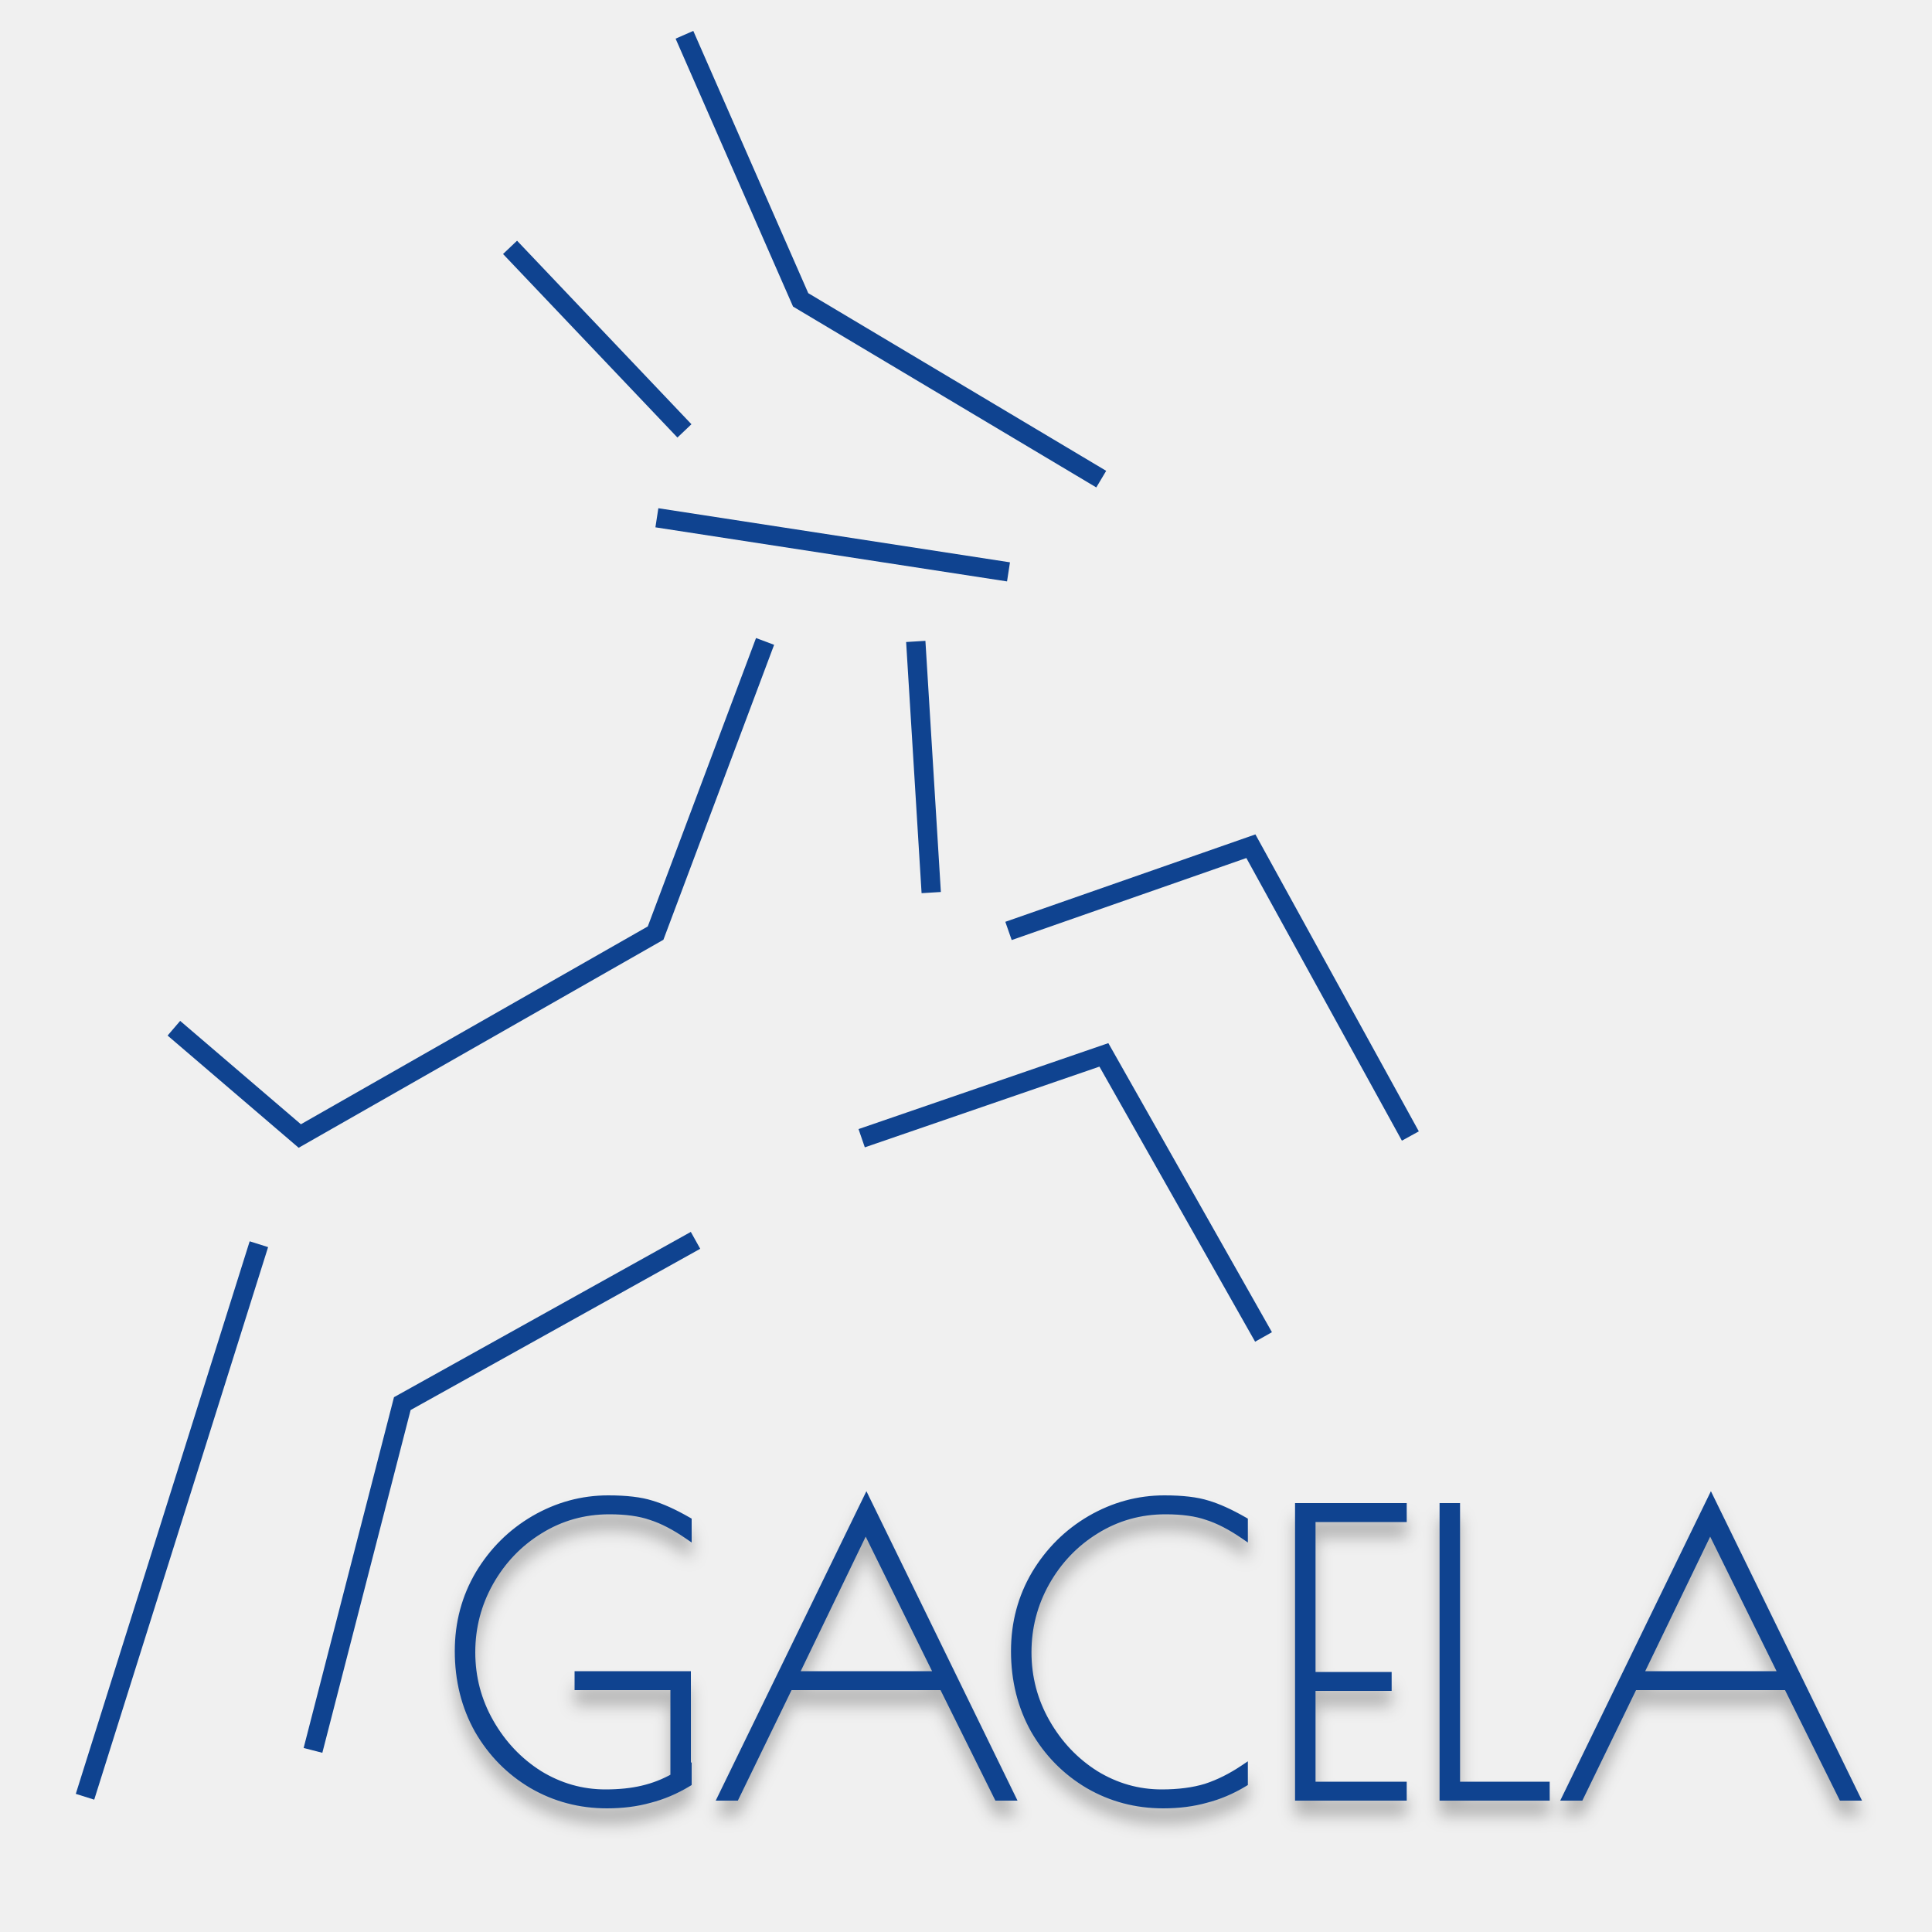
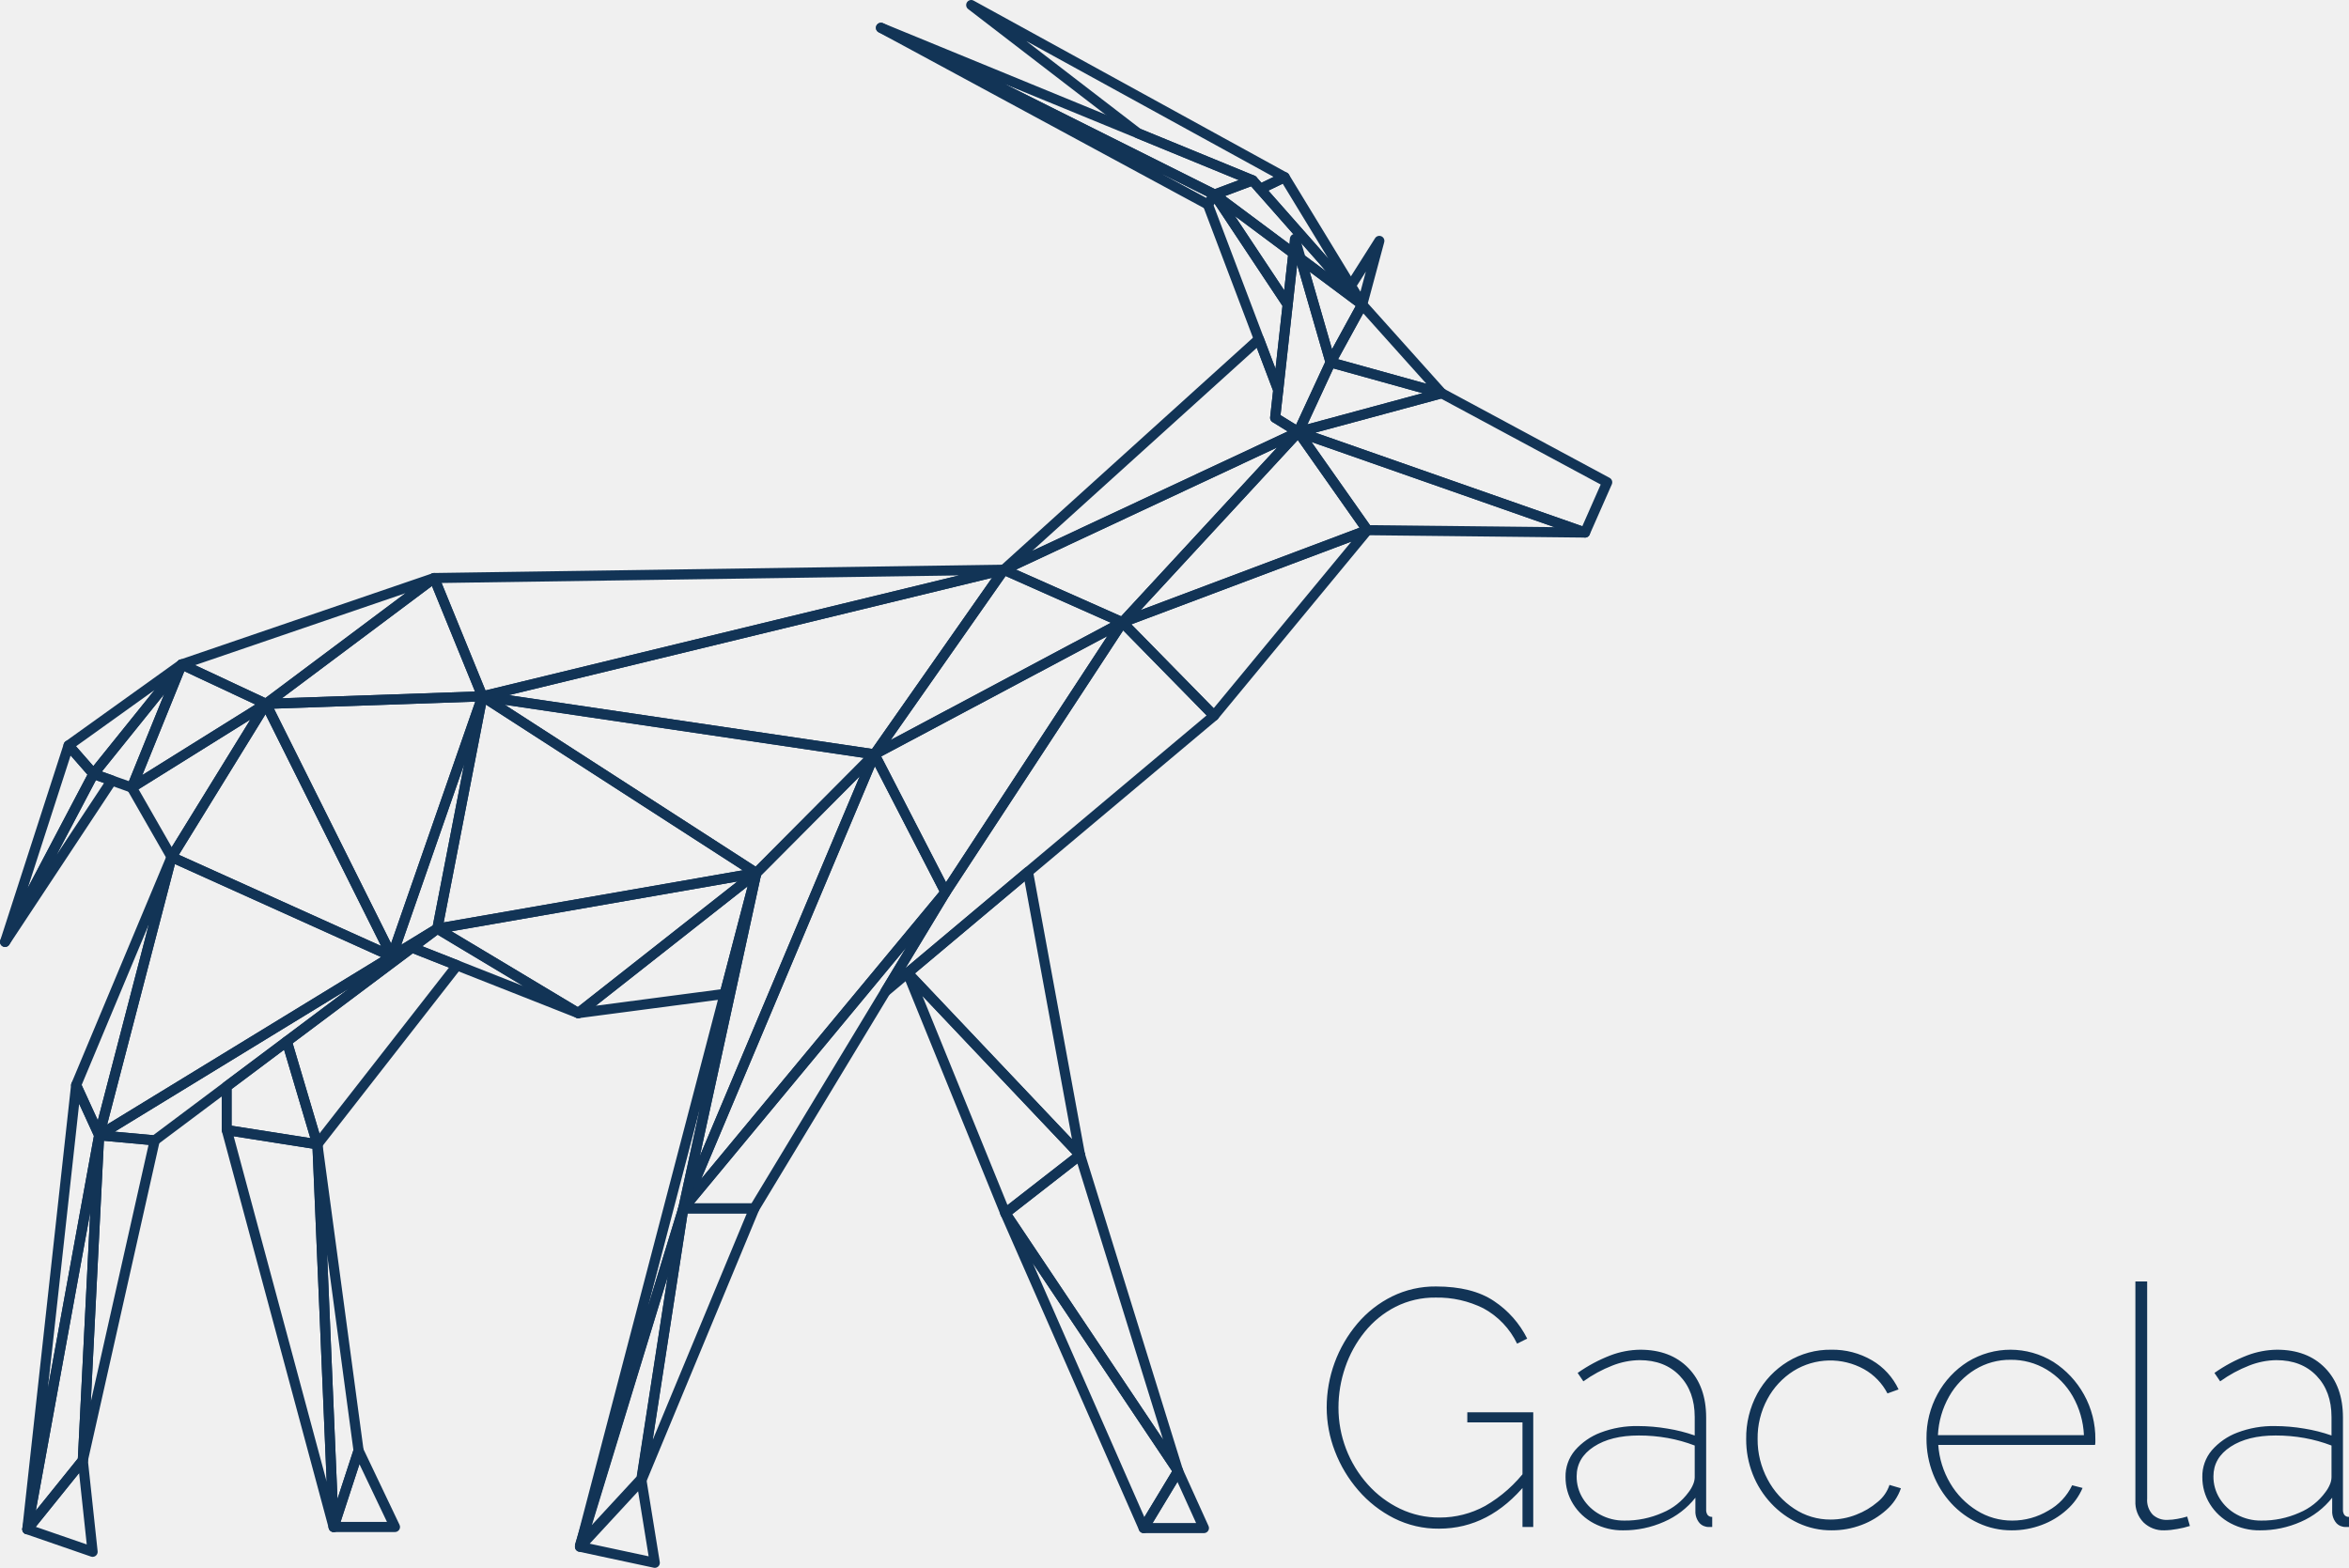
- <svg xmlns="http://www.w3.org/2000/svg" width="500" height="500" viewBox="0 0 500 500" fill="none">
-   <g clip-path="url(#clip0)">
-     <path d="M132 64.016L177.133 111.514M177.133 9L207.211 77.607L285 124" stroke="#0F4390" stroke-width="5" />
-     <path d="M170 134L261 148" stroke="#0F4390" stroke-width="5" />
-     <path d="M261 240.924L323.729 219L365 294" stroke="#0F4390" stroke-width="5" />
-     <path d="M223 294.568L285.685 273L327 346" stroke="#0F4390" stroke-width="5" />
-     <path d="M180 321L104.116 363.253L81 453" stroke="#0F4390" stroke-width="5" />
-     <path d="M67 322L22 465" stroke="#0F4390" stroke-width="5" />
-     <path d="M198 166L169.667 241.487L77.583 294L45 266.103" stroke="#0F4390" stroke-width="5" />
-     <g filter="url(#filter0_d)">
-       <path d="M157.7 390.9C151.1 390.9 145.067 392.6 139.6 396C134.2 399.333 129.9 403.833 126.7 409.5C123.567 415.1 122 421.133 122 427.6C122 434.133 123.6 440.2 126.8 445.8C130 451.4 134.233 455.867 139.5 459.2C144.833 462.467 150.567 464.1 156.7 464.1C160.3 464.1 163.5 463.767 166.3 463.1C169.167 462.433 171.9 461.367 174.5 459.9V436.4H149.7V433.5H177.8V457.8L178 457.7V461.4C174.8 463.333 171.5 464.733 168.1 465.6C164.767 466.533 161.1 467 157.1 467C150.1 467 143.667 465.3 137.8 461.9C131.933 458.433 127.267 453.7 123.8 447.7C120.4 441.633 118.7 434.833 118.7 427.3C118.7 420.033 120.467 413.4 124 407.4C127.6 401.4 132.367 396.667 138.3 393.2C144.3 389.733 150.667 388 157.4 388C162.067 388 165.767 388.433 168.5 389.3C171.233 390.1 174.4 391.533 178 393.6V397.3C174.6 394.967 171.433 393.333 168.5 392.4C165.633 391.4 162.033 390.9 157.7 390.9ZM261.729 465H258.229L244.029 436.4H204.229L190.329 465H186.829L224.229 388.2L261.729 465ZM242.829 433.5L224.029 395.4L205.629 433.5H242.829ZM301.045 467C294.045 467 287.612 465.3 281.745 461.9C275.879 458.433 271.212 453.7 267.745 447.7C264.345 441.633 262.645 434.833 262.645 427.3C262.645 420.033 264.412 413.4 267.945 407.4C271.545 401.4 276.312 396.667 282.245 393.2C288.245 389.733 294.612 388 301.345 388C306.012 388 309.712 388.433 312.445 389.3C315.179 390.1 318.345 391.533 321.945 393.6V397.3C318.545 394.967 315.379 393.333 312.445 392.4C309.579 391.4 305.979 390.9 301.645 390.9C295.045 390.9 289.012 392.6 283.545 396C278.145 399.333 273.845 403.833 270.645 409.5C267.512 415.1 265.945 421.133 265.945 427.6C265.945 434.133 267.545 440.2 270.745 445.8C273.945 451.4 278.179 455.867 283.445 459.2C288.779 462.467 294.512 464.1 300.645 464.1C305.045 464.1 308.879 463.6 312.145 462.6C315.412 461.533 318.679 459.9 321.945 457.7V461.4C318.745 463.333 315.445 464.733 312.045 465.6C308.712 466.533 305.045 467 301.045 467ZM336.158 390H363.058V392.9H339.458V433.7H359.158V436.6H339.458V462.1H363.058V465H336.158V390ZM373.56 390H376.86V462.1H400.06V465H373.56V390ZM480.284 465H476.784L462.584 436.4H422.784L408.884 465H405.384L442.784 388.2L480.284 465ZM461.384 433.5L442.584 395.4L424.184 433.5H461.384Z" fill="#0F4390" />
-       <path d="M139.6 396L140.125 396.851L140.128 396.849L139.6 396ZM126.7 409.5L125.829 409.008L125.827 409.012L126.7 409.5ZM126.8 445.8L125.932 446.296L125.932 446.296L126.8 445.8ZM139.5 459.2L138.965 460.045L138.971 460.049L138.978 460.053L139.5 459.2ZM166.3 463.1L166.073 462.126L166.068 462.127L166.3 463.1ZM174.5 459.9L174.991 460.771L175.5 460.484V459.9H174.5ZM174.5 436.4H175.5V435.4H174.5V436.4ZM149.7 436.4H148.7V437.4H149.7V436.4ZM149.7 433.5V432.5H148.7V433.5H149.7ZM177.8 433.5H178.8V432.5H177.8V433.5ZM177.8 457.8H176.8V459.418L178.247 458.694L177.8 457.8ZM178 457.7H179V456.082L177.553 456.806L178 457.7ZM178 461.4L178.517 462.256L179 461.964V461.4H178ZM168.1 465.6L167.853 464.631L167.842 464.634L167.83 464.637L168.1 465.6ZM137.8 461.9L137.291 462.761L137.299 462.765L137.8 461.9ZM123.8 447.7L122.928 448.189L122.934 448.2L123.8 447.7ZM124 407.4L123.142 406.885L123.138 406.893L124 407.4ZM138.3 393.2L137.8 392.334L137.796 392.337L138.3 393.2ZM168.5 389.3L168.198 390.253L168.208 390.257L168.219 390.26L168.5 389.3ZM178 393.6H179V393.021L178.498 392.733L178 393.6ZM178 397.3L177.434 398.125L179 399.199V397.3H178ZM168.5 392.4L168.171 393.344L168.184 393.349L168.197 393.353L168.5 392.4ZM157.7 389.9C150.918 389.9 144.701 391.65 139.072 395.151L140.128 396.849C145.432 393.55 151.282 391.9 157.7 391.9V389.9ZM139.075 395.149C133.527 398.573 129.11 403.199 125.829 409.008L127.571 409.992C130.69 404.468 134.873 400.093 140.125 396.851L139.075 395.149ZM125.827 409.012C122.61 414.762 121 420.964 121 427.6H123C123 421.303 124.524 415.438 127.573 409.988L125.827 409.012ZM121 427.6C121 434.305 122.644 440.543 125.932 446.296L127.668 445.304C124.556 439.857 123 433.962 123 427.6H121ZM125.932 446.296C129.21 452.033 133.556 456.621 138.965 460.045L140.035 458.355C134.911 455.112 130.79 450.767 127.668 445.304L125.932 446.296ZM138.978 460.053C144.465 463.414 150.379 465.1 156.7 465.1V463.1C150.755 463.1 145.202 461.52 140.022 458.347L138.978 460.053ZM156.7 465.1C160.359 465.1 163.64 464.761 166.532 464.073L166.068 462.127C163.36 462.772 160.241 463.1 156.7 463.1V465.1ZM166.527 464.074C169.487 463.385 172.31 462.284 174.991 460.771L174.009 459.029C171.49 460.45 168.846 461.481 166.073 462.126L166.527 464.074ZM175.5 459.9V436.4H173.5V459.9H175.5ZM174.5 435.4H149.7V437.4H174.5V435.4ZM150.7 436.4V433.5H148.7V436.4H150.7ZM149.7 434.5H177.8V432.5H149.7V434.5ZM176.8 433.5V457.8H178.8V433.5H176.8ZM178.247 458.694L178.447 458.594L177.553 456.806L177.353 456.906L178.247 458.694ZM177 457.7V461.4H179V457.7H177ZM177.483 460.544C174.361 462.43 171.152 463.79 167.853 464.631L168.347 466.569C171.848 465.677 175.239 464.237 178.517 462.256L177.483 460.544ZM167.83 464.637C164.597 465.542 161.023 466 157.1 466V468C161.177 468 164.936 467.524 168.37 466.563L167.83 464.637ZM157.1 466C150.27 466 144.011 464.344 138.301 461.035L137.299 462.765C143.323 466.256 149.93 468 157.1 468V466ZM138.309 461.039C132.593 457.661 128.048 453.053 124.666 447.2L122.934 448.2C126.485 454.347 131.274 459.205 137.291 462.761L138.309 461.039ZM124.672 447.211C121.363 441.306 119.7 434.677 119.7 427.3H117.7C117.7 434.99 119.437 441.961 122.928 448.189L124.672 447.211ZM119.7 427.3C119.7 420.204 121.423 413.747 124.862 407.907L123.138 406.893C119.51 413.053 117.7 419.863 117.7 427.3H119.7ZM124.857 407.914C128.373 402.056 133.019 397.444 138.804 394.063L137.796 392.337C131.714 395.89 126.827 400.744 123.143 406.886L124.857 407.914ZM138.8 394.066C144.653 390.684 150.848 389 157.4 389V387C150.486 387 143.947 388.782 137.8 392.334L138.8 394.066ZM157.4 389C162.02 389 165.604 389.431 168.198 390.253L168.802 388.347C165.929 387.436 162.113 387 157.4 387V389ZM168.219 390.26C170.851 391.03 173.942 392.424 177.502 394.467L178.498 392.733C174.858 390.643 171.616 389.17 168.781 388.34L168.219 390.26ZM177 393.6V397.3H179V393.6H177ZM178.566 396.475C175.111 394.104 171.855 392.418 168.803 391.447L168.197 393.353C171.011 394.248 174.089 395.829 177.434 398.125L178.566 396.475ZM168.829 391.456C165.822 390.407 162.102 389.9 157.7 389.9V391.9C161.965 391.9 165.445 392.393 168.171 393.344L168.829 391.456ZM261.729 465V466H263.33L262.628 464.561L261.729 465ZM258.229 465L257.333 465.445L257.609 466H258.229V465ZM244.029 436.4L244.925 435.955L244.649 435.4H244.029V436.4ZM204.229 436.4V435.4H203.603L203.33 435.963L204.229 436.4ZM190.329 465V466H190.955L191.228 465.437L190.329 465ZM186.829 465L185.93 464.562L185.23 466H186.829V465ZM224.229 388.2L225.128 387.761L224.228 385.918L223.33 387.762L224.229 388.2ZM242.829 433.5V434.5H244.437L243.726 433.057L242.829 433.5ZM224.029 395.4L224.926 394.957L224.019 393.121L223.128 394.965L224.029 395.4ZM205.629 433.5L204.728 433.065L204.035 434.5H205.629V433.5ZM261.729 464H258.229V466H261.729V464ZM259.125 464.555L244.925 435.955L243.133 436.845L257.333 465.445L259.125 464.555ZM244.029 435.4H204.229V437.4H244.029V435.4ZM203.33 435.963L189.43 464.563L191.228 465.437L205.128 436.837L203.33 435.963ZM190.329 464H186.829V466H190.329V464ZM187.728 465.438L225.128 388.638L223.33 387.762L185.93 464.562L187.728 465.438ZM223.33 388.639L260.83 465.439L262.628 464.561L225.128 387.761L223.33 388.639ZM243.726 433.057L224.926 394.957L223.132 395.842L241.932 433.942L243.726 433.057ZM223.128 394.965L204.728 433.065L206.529 433.935L224.929 395.835L223.128 394.965ZM205.629 434.5H242.829V432.5H205.629V434.5ZM281.745 461.9L281.237 462.761L281.244 462.765L281.745 461.9ZM267.745 447.7L266.873 448.189L266.879 448.2L267.745 447.7ZM267.945 407.4L267.088 406.885L267.084 406.893L267.945 407.4ZM282.245 393.2L281.745 392.334L281.741 392.337L282.245 393.2ZM312.445 389.3L312.143 390.253L312.154 390.257L312.164 390.26L312.445 389.3ZM321.945 393.6H322.945V393.021L322.443 392.733L321.945 393.6ZM321.945 397.3L321.379 398.125L322.945 399.199V397.3H321.945ZM312.445 392.4L312.116 393.344L312.129 393.349L312.142 393.353L312.445 392.4ZM283.545 396L284.071 396.851L284.073 396.849L283.545 396ZM270.645 409.5L269.775 409.008L269.773 409.012L270.645 409.5ZM270.745 445.8L269.877 446.296L269.877 446.296L270.745 445.8ZM283.445 459.2L282.911 460.045L282.917 460.049L282.923 460.053L283.445 459.2ZM312.145 462.6L312.438 463.556L312.447 463.553L312.456 463.551L312.145 462.6ZM321.945 457.7H322.945V455.821L321.387 456.871L321.945 457.7ZM321.945 461.4L322.462 462.256L322.945 461.964V461.4H321.945ZM312.045 465.6L311.798 464.631L311.787 464.634L311.776 464.637L312.045 465.6ZM301.045 466C294.215 466 287.956 464.344 282.247 461.035L281.244 462.765C287.268 466.256 293.875 468 301.045 468V466ZM282.254 461.039C276.538 457.661 271.993 453.053 268.611 447.2L266.879 448.2C270.431 454.347 275.219 459.205 281.237 462.761L282.254 461.039ZM268.618 447.211C265.308 441.306 263.645 434.677 263.645 427.3H261.645C261.645 434.99 263.382 441.961 266.873 448.189L268.618 447.211ZM263.645 427.3C263.645 420.204 265.368 413.747 268.807 407.907L267.084 406.893C263.456 413.053 261.645 419.863 261.645 427.3H263.645ZM268.803 407.914C272.318 402.056 276.964 397.444 282.75 394.063L281.741 392.337C275.66 395.89 270.773 400.744 267.088 406.886L268.803 407.914ZM282.746 394.066C288.598 390.684 294.793 389 301.345 389V387C294.431 387 287.892 388.782 281.745 392.334L282.746 394.066ZM301.345 389C305.965 389 309.549 389.431 312.143 390.253L312.748 388.347C309.875 387.436 306.059 387 301.345 387V389ZM312.164 390.26C314.796 391.03 317.888 392.424 321.447 394.467L322.443 392.733C318.803 390.643 315.561 389.17 312.726 388.34L312.164 390.26ZM320.945 393.6V397.3H322.945V393.6H320.945ZM322.511 396.475C319.056 394.104 315.801 392.418 312.749 391.447L312.142 393.353C314.957 394.248 318.035 395.829 321.379 398.125L322.511 396.475ZM312.775 391.456C309.767 390.407 306.047 389.9 301.645 389.9V391.9C305.91 391.9 309.39 392.393 312.116 393.344L312.775 391.456ZM301.645 389.9C294.864 389.9 288.647 391.65 283.017 395.151L284.073 396.849C289.377 393.55 295.227 391.9 301.645 391.9V389.9ZM283.02 395.149C277.473 398.573 273.055 403.199 269.775 409.008L271.516 409.992C274.635 404.468 278.818 400.093 284.071 396.851L283.02 395.149ZM269.773 409.012C266.555 414.762 264.945 420.964 264.945 427.6H266.945C266.945 421.303 268.469 415.438 271.518 409.988L269.773 409.012ZM264.945 427.6C264.945 434.305 266.59 440.543 269.877 446.296L271.614 445.304C268.501 439.857 266.945 433.962 266.945 427.6H264.945ZM269.877 446.296C273.155 452.033 277.501 456.621 282.911 460.045L283.98 458.355C278.856 455.112 274.735 450.767 271.614 445.304L269.877 446.296ZM282.923 460.053C288.41 463.414 294.324 465.1 300.645 465.1V463.1C294.7 463.1 289.147 461.52 283.968 458.347L282.923 460.053ZM300.645 465.1C305.118 465.1 309.054 464.592 312.438 463.556L311.853 461.644C308.704 462.608 304.973 463.1 300.645 463.1V465.1ZM312.456 463.551C315.822 462.451 319.171 460.774 322.504 458.529L321.387 456.871C318.186 459.026 315.002 460.615 311.835 461.649L312.456 463.551ZM320.945 457.7V461.4H322.945V457.7H320.945ZM321.428 460.544C318.307 462.43 315.097 463.79 311.798 464.631L312.292 466.569C315.793 465.677 319.184 464.237 322.462 462.256L321.428 460.544ZM311.776 464.637C308.543 465.542 304.968 466 301.045 466V468C305.123 468 308.881 467.524 312.315 466.563L311.776 464.637ZM336.158 390V389H335.158V390H336.158ZM363.058 390H364.058V389H363.058V390ZM363.058 392.9V393.9H364.058V392.9H363.058ZM339.458 392.9V391.9H338.458V392.9H339.458ZM339.458 433.7H338.458V434.7H339.458V433.7ZM359.158 433.7H360.158V432.7H359.158V433.7ZM359.158 436.6V437.6H360.158V436.6H359.158ZM339.458 436.6V435.6H338.458V436.6H339.458ZM339.458 462.1H338.458V463.1H339.458V462.1ZM363.058 462.1H364.058V461.1H363.058V462.1ZM363.058 465V466H364.058V465H363.058ZM336.158 465H335.158V466H336.158V465ZM336.158 391H363.058V389H336.158V391ZM362.058 390V392.9H364.058V390H362.058ZM363.058 391.9H339.458V393.9H363.058V391.9ZM338.458 392.9V433.7H340.458V392.9H338.458ZM339.458 434.7H359.158V432.7H339.458V434.7ZM358.158 433.7V436.6H360.158V433.7H358.158ZM359.158 435.6H339.458V437.6H359.158V435.6ZM338.458 436.6V462.1H340.458V436.6H338.458ZM339.458 463.1H363.058V461.1H339.458V463.1ZM362.058 462.1V465H364.058V462.1H362.058ZM363.058 464H336.158V466H363.058V464ZM337.158 465V390H335.158V465H337.158ZM373.56 390V389H372.56V390H373.56ZM376.86 390H377.86V389H376.86V390ZM376.86 462.1H375.86V463.1H376.86V462.1ZM400.06 462.1H401.06V461.1H400.06V462.1ZM400.06 465V466H401.06V465H400.06ZM373.56 465H372.56V466H373.56V465ZM373.56 391H376.86V389H373.56V391ZM375.86 390V462.1H377.86V390H375.86ZM376.86 463.1H400.06V461.1H376.86V463.1ZM399.06 462.1V465H401.06V462.1H399.06ZM400.06 464H373.56V466H400.06V464ZM374.56 465V390H372.56V465H374.56ZM480.284 465V466H481.885L481.182 464.561L480.284 465ZM476.784 465L475.888 465.445L476.164 466H476.784V465ZM462.584 436.4L463.479 435.955L463.204 435.4H462.584V436.4ZM422.784 436.4V435.4H422.158L421.884 435.963L422.784 436.4ZM408.884 465V466H409.509L409.783 465.437L408.884 465ZM405.384 465L404.485 464.562L403.784 466H405.384V465ZM442.784 388.2L443.682 387.761L442.782 385.918L441.885 387.762L442.784 388.2ZM461.384 433.5V434.5H462.992L462.28 433.057L461.384 433.5ZM442.584 395.4L443.48 394.957L442.574 393.121L441.683 394.965L442.584 395.4ZM424.184 433.5L423.283 433.065L422.59 434.5H424.184V433.5ZM480.284 464H476.784V466H480.284V464ZM477.679 464.555L463.479 435.955L461.688 436.845L475.888 465.445L477.679 464.555ZM462.584 435.4H422.784V437.4H462.584V435.4ZM421.884 435.963L407.984 464.563L409.783 465.437L423.683 436.837L421.884 435.963ZM408.884 464H405.384V466H408.884V464ZM406.283 465.438L443.683 388.638L441.885 387.762L404.485 464.562L406.283 465.438ZM441.885 388.639L479.385 465.439L481.182 464.561L443.682 387.761L441.885 388.639ZM462.28 433.057L443.48 394.957L441.687 395.842L460.487 433.942L462.28 433.057ZM441.683 394.965L423.283 433.065L425.084 433.935L443.484 395.835L441.683 394.965ZM424.184 434.5H461.384V432.5H424.184V434.5Z" fill="#0F4390" />
-     </g>
-     <path d="M237 166L241 231" stroke="#0F4390" stroke-width="5" />
+ <svg xmlns="http://www.w3.org/2000/svg" viewBox="0 0 698.275 466.118">
+   <g fill="none" stroke="#123456" stroke-linejoin="round" stroke-width="3">
+     <path d="M288.706 1.5l93.176 51.176-7.266 3.507-2.263-2.565-34.029-13.971L288.706 1.5zM8.118 454.647l16.5-20.471 2.911 27.177-19.411-6.706z" />
+     <path d="M29.471 337.529l-4.853 96.647-16.5 20.471 21.353-117.118z" />
+     <path d="M22.632 322.603l6.839 14.926L8.118 454.647l14.514-132.044z" />
+     <path d="M51 254.794l-21.529 82.735-6.839-14.926L51 254.794z" />
+     <path d="M79.059 209.265l-39.883 24.882L51 254.794l28.059-45.529z" />
+     <path d="M54 197.529l25.059 11.736-39.883 24.882L54 197.529z" />
+     <path d="M27.794 230.088L54 197.529l-14.824 36.618-11.382-4.059z" />
+     <path d="M1.5 280.029l26.294-49.941 5.444 1.941-31.738 48z" />
+     <path d="M20.382 221.618l7.412 8.47L1.5 280.029l18.882-58.411z" />
+     <path d="M54 197.529l-26.206 32.559-7.412-8.47L54 197.529z" />
+     <path d="M129.059 171.853L54 197.529l25.059 11.736 50-37.412z" />
+     <path d="M143.412 207.029l-14.353-35.176-50 37.412 64.353-2.236z" />
+     <path d="M116.501 284.338l26.911-77.309-64.353 2.236 37.442 75.073z" />
+     <path d="M116.501 284.338L51 254.794l28.059-45.529 37.442 75.073z" />
+     <path d="M116.501 284.338l-87.03 53.191L51 254.794l65.501 29.544z" />
+     <path d="M24.618 434.176L46 339.029l-16.529-1.5-4.853 96.647z" />
+     <path d="M29.471 337.529l16.529 1.5 84-62.941-100.529 61.441z" />
+     <path d="M130 276.088l13.412-69.059-26.911 77.309 13.499-8.25z" />
+     <path d="M298.412 169.382l-169.353 2.471 14.353 35.176 155-37.647z" />
+     <path d="M298.412 169.382l-38.471 54.883-116.529-17.236 155-37.647z" />
+     <path d="M259.941 224.265l-35.117 35.294-81.412-52.53 116.529 17.236z" />
+     <path d="M224.824 259.559L130 276.088l13.412-69.059 81.412 52.53z" />
+     <path d="M224.824 259.559l-52.942 41.647L130 276.088l94.824-16.529z" />
+     <path d="M224.824 259.559l-21.706 99.706 56.823-135-35.117 35.294z" />
+     <path d="M224.824 259.559l-52.412 200.294 30.706-100.588 21.706-99.706z" />
+     <path d="M171.882 301.206l43.542-5.725 9.4-35.922-52.942 41.647zm.53 158.647l18.264-19.765 3.971 24.53-22.235-4.765z" />
+     <path d="M172.412 459.412l30.706-100.147-12.442 80.382-18.264 19.765z" />
+     <path d="M190.676 440.088l33.559-80.823h-21.117l-12.442 80.823z" />
+     <path d="M281.059 265.265l-21.118-41-56.823 135 77.941-94z" />
+     <path d="M281.059 265.265l-56.824 94h-21.117l77.941-94z" />
+     <path d="M333.647 185.029l-52.588 80.236-21.118-41 73.706-39.236z" />
+     <path d="M333.647 185.029l-35.235-15.647-38.471 54.883 73.706-39.236z" />
+     <path d="M333.647 185.029l52.294-56.588-87.529 40.941 35.235 15.647zM106.588 431.265l10.824 22.706H99.176l7.412-22.706z" />
+     <path d="M99.176 453.971l-4.823-113.765 12.235 91.059-7.412 22.706z" />
+     <path d="M99.176 453.971l-31.764-118 26.941 4.235 4.823 113.765z" />
+     <path d="M67.412 335.971v-12.985l17.858-13.381 9.083 30.601-26.941-4.235z" />
+     <path d="M94.353 340.206l-9.083-30.601 37.212-27.884 13.398 5.285-41.527 53.2zm245.618 114.088l10.235-16.941 7.676 16.941h-17.911z" />
+     <path d="M339.971 454.294l-41.118-93.618 51.353 76.677-10.235 16.941zm20.911-241.5l-27.235-27.765-52.588 80.236-17.854 29.534 97.677-82.005z" />
+     <path d="M360.882 212.794l45.589-55.176-72.824 27.411 27.235 27.765z" />
+     <path d="M406.471 157.618l-20.53-29.177-52.294 56.588 72.824-27.411zM298.853 360.676L269.8 289.262l51.259 54.12-22.206 17.294z" />
+     <path d="M321.059 343.382l-15.471-84.165-35.788 30.045 51.259 54.12z" />
+     <path d="M321.059 343.382l29.147 93.971-51.353-76.677 22.206-17.294zm85.412-185.764l64.705.706-85.235-29.883 20.53 29.177z" />
+     <path d="M471.176 158.324l6.589-14.942-49.206-26.47-42.618 11.529 85.235 29.883z" />
+     <path d="M395.529 107.735l33.03 9.177-42.618 11.529 9.588-20.706z" />
+     <path d="M395.529 107.735l9.412-17.176 23.618 26.353-33.03-9.177zm-15.56 8.245l-20.91-55.186 2-2.941 21.722 32.706-2.812 25.421z" />
+     <path d="M261.882 8.265l99.177 49.588-2 2.941-97.177-52.529z" />
+     <path d="M361.059 57.853l11.294-4.235L261.882 8.265l99.177 49.588z" />
+     <path d="M372.353 53.618l32.588 36.941-43.882-32.706 11.294-4.235z" />
+     <path d="M384.469 75.301l-23.41-17.448 21.722 32.706 1.688-15.258zm-2.587-22.625l23.059 37.883-30.325-34.376 7.266-3.507zm-83.47 116.706l75.815-68.556 5.742 15.154-.91 8.226 6.882 4.235-87.529 40.941z" />
+     <path d="M385.941 128.441l-6.882-4.235 5.882-53.177 10.588 36.706-9.588 20.706zm24.088-56.823l-5.088 18.941-3.387-5.565 8.475-13.376zM171.882 301.206L130 276.088l-7.518 5.633 49.4 19.485z" />
+     <path d="M404.941 90.559l-9.412 17.176-8.889-30.816 18.301 13.64z" />
  </g>
-   <defs>
-     <filter id="filter0_d" x="113.7" y="385.918" width="372.185" height="90.082" filterUnits="userSpaceOnUse" color-interpolation-filters="sRGB">
-       <feFlood flood-opacity="0" result="BackgroundImageFix" />
-       <feColorMatrix in="SourceAlpha" type="matrix" values="0 0 0 0 0 0 0 0 0 0 0 0 0 0 0 0 0 0 127 0" />
-       <feOffset dy="4" />
-       <feGaussianBlur stdDeviation="2" />
-       <feColorMatrix type="matrix" values="0 0 0 0 0 0 0 0 0 0 0 0 0 0 0 0 0 0 0.25 0" />
-       <feBlend mode="normal" in2="BackgroundImageFix" result="effect1_dropShadow" />
-       <feBlend mode="normal" in="SourceGraphic" in2="effect1_dropShadow" result="shape" />
-     </filter>
-     <clipPath id="clip0">
-       <rect width="500" height="500" fill="white" />
-     </clipPath>
-   </defs>
+   <path d="M427.779 454.471a29.12 29.12 0 0 1-13.4-3.101 34.61 34.61 0 0 1-10.6-8.3 38.77 38.77 0 0 1-6.95-11.6c-1.611-4.145-2.442-8.553-2.45-13a38.58 38.58 0 0 1 9.15-25c2.847-3.359 6.352-6.099 10.3-8.05 4.06-1.988 8.529-2.998 13.05-2.95q10.8 0 17.25 4.35c4.203 2.791 7.599 6.636 9.851 11.15l-3 1.5a23.57 23.57 0 0 0-10-10.5 30.53 30.53 0 0 0-14.2-3.2 25.75 25.75 0 0 0-11.95 2.75c-3.54 1.812-6.658 4.351-9.15 7.45a34.24 34.24 0 0 0-5.8 10.55 36.69 36.69 0 0 0-2 11.95c-.021 8.454 3.097 16.614 8.75 22.899a30.5 30.5 0 0 0 9.601 7.2 26.92 26.92 0 0 0 11.75 2.601 28.06 28.06 0 0 0 13.5-3.45c4.804-2.772 8.99-6.499 12.3-10.95v4.2q-11.002 13.5-26 13.5zm24.8-31.601h-16.4v-3h19.601v34.101h-3.2zm12.8 16.253a11.94 11.94 0 0 1 2.8-7.925 18.98 18.98 0 0 1 7.6-5.283 29.73 29.73 0 0 1 11.2-1.943 52.95 52.95 0 0 1 8.7.75 46.41 46.41 0 0 1 8.1 2.05v-5.5q0-7.598-4.45-12.25-4.45-4.649-11.949-4.65c-2.758.044-5.486.586-8.051 1.601a38.97 38.97 0 0 0-8.649 4.7l-1.7-2.5a44.9 44.9 0 0 1 9.7-5.2c2.842-1.091 5.855-1.667 8.899-1.7q9 0 14.301 5.439 5.298 5.439 5.3 14.72v27.346a2.55 2.55 0 0 0 .45 1.646 1.64 1.64 0 0 0 1.35.549v3h-1.15a2.38 2.38 0 0 1-.75-.101 3.4 3.4 0 0 1-2.199-1.5 5.26 5.26 0 0 1-.9-2.6v-4.5a24.04 24.04 0 0 1-9.3 7.15c-3.839 1.708-7.998 2.577-12.2 2.55-3.029.041-6.021-.679-8.7-2.093a15.95 15.95 0 0 1-6.149-5.73 14.96 14.96 0 0 1-2.25-8.025zm36.6 4.481a10.03 10.03 0 0 0 1.35-2.341 5.65 5.65 0 0 0 .45-2.041v-9.464a44.57 44.57 0 0 0-8.05-2.24c-2.822-.502-5.683-.752-8.55-.747q-8.301 0-13.4 3.338-5.099 3.337-5.1 8.813a12.24 12.24 0 0 0 1.85 6.575 13.57 13.57 0 0 0 5.101 4.781 14.74 14.74 0 0 0 7.25 1.792 27.1 27.1 0 0 0 11.35-2.341 18.25 18.25 0 0 0 7.75-6.126zm42.499 11.367a23.14 23.14 0 0 1-9.9-2.146c-3.054-1.422-5.805-3.422-8.1-5.889-2.343-2.51-4.192-5.44-5.45-8.635a28.01 28.01 0 0 1-1.95-10.481 27.44 27.44 0 0 1 3.301-13.474 25.38 25.38 0 0 1 9.05-9.532 24.18 24.18 0 0 1 12.95-3.544 23.23 23.23 0 0 1 12.1 3.15 19.64 19.64 0 0 1 7.9 8.649l-3.301 1.2a17.44 17.44 0 0 0-6.949-7.2 20.74 20.74 0 0 0-20.95.494 22.51 22.51 0 0 0-7.8 8.383 24.26 24.26 0 0 0-2.9 11.873 24.89 24.89 0 0 0 2.95 11.977 23.55 23.55 0 0 0 7.899 8.731c3.214 2.136 6.992 3.265 10.851 3.242 2.602 0 5.18-.492 7.6-1.45a21.69 21.69 0 0 0 6.4-3.8 10.9 10.9 0 0 0 3.5-5.05l3.399 1a15.11 15.11 0 0 1-4.35 6.45 23.06 23.06 0 0 1-7.35 4.449 24.8 24.8 0 0 1-8.9 1.601zm53.5 0a23.21 23.21 0 0 1-9.851-2.15c-3.066-1.408-5.819-3.414-8.1-5.899a27.72 27.72 0 0 1-5.4-8.7 28.52 28.52 0 0 1-1.95-10.55 26.95 26.95 0 0 1 3.301-13.249 26.02 26.02 0 0 1 8.949-9.563c7.827-4.802 17.692-4.783 25.5.05a27.18 27.18 0 0 1 9.051 9.665 26.82 26.82 0 0 1 3.399 13.403v.797c-.001.269-.034.536-.1.797h-46.601c.278 4.025 1.494 7.929 3.551 11.4a23.56 23.56 0 0 0 7.899 8.1 19.68 19.68 0 0 0 10.55 3 20.7 20.7 0 0 0 10.7-2.95c3.098-1.713 5.581-4.353 7.101-7.55l3.1.8a18.21 18.21 0 0 1-4.7 6.5 23.04 23.04 0 0 1-7.45 4.5 25.2 25.2 0 0 1-8.949 1.601zm-21.9-28.3h43.4c-.179-4.077-1.328-8.053-3.351-11.598-1.87-3.253-4.537-5.977-7.75-7.915a20.36 20.36 0 0 0-10.7-2.888 19.91 19.91 0 0 0-10.55 2.888 22.12 22.12 0 0 0-7.7 7.964 25.8 25.8 0 0 0-3.35 11.549zm58.699-45.7h3.5v64.555c-.143 1.755.455 3.491 1.65 4.784 1.187 1.074 2.751 1.635 4.35 1.561a16.66 16.66 0 0 0 2.95-.3 25.75 25.75 0 0 0 2.95-.7l.8 2.801a27.25 27.25 0 0 1-3.75.899 22.61 22.61 0 0 1-3.85.4c-2.303.089-4.542-.765-6.2-2.366-1.652-1.706-2.521-4.022-2.4-6.394zm19.899 58.152a11.94 11.94 0 0 1 2.8-7.925 18.99 18.99 0 0 1 7.601-5.283 29.72 29.72 0 0 1 11.199-1.943 52.92 52.92 0 0 1 8.701.75 46.43 46.43 0 0 1 8.1 2.05v-5.5q0-7.598-4.449-12.25-4.453-4.649-11.951-4.65a22.89 22.89 0 0 0-8.049 1.601c-3.071 1.194-5.978 2.774-8.651 4.7l-1.7-2.5c3.008-2.125 6.266-3.871 9.701-5.2a25.61 25.61 0 0 1 8.9-1.7q9 0 14.299 5.439 5.3 5.439 5.301 14.72v27.346a2.56 2.56 0 0 0 .449 1.646c.34.383.839.586 1.35.549v3h-1.148a2.35 2.35 0 0 1-.75-.101 3.4 3.4 0 0 1-2.201-1.5 5.29 5.29 0 0 1-.9-2.6v-4.5a24.03 24.03 0 0 1-9.299 7.15 29.55 29.55 0 0 1-12.201 2.55 18.11 18.11 0 0 1-8.699-2.093 15.94 15.94 0 0 1-6.15-5.73 14.96 14.96 0 0 1-2.25-8.025zm36.6 4.481a10.04 10.04 0 0 0 1.352-2.341 5.69 5.69 0 0 0 .449-2.041v-9.464a44.6 44.6 0 0 0-8.051-2.24 48.33 48.33 0 0 0-8.549-.747q-8.303 0-13.4 3.338-5.101 3.337-5.101 8.813a12.24 12.24 0 0 0 1.851 6.575 13.57 13.57 0 0 0 5.1 4.781 14.76 14.76 0 0 0 7.25 1.792 27.1 27.1 0 0 0 11.35-2.341 18.24 18.24 0 0 0 7.75-6.126z" fill="#123456" />
</svg>
